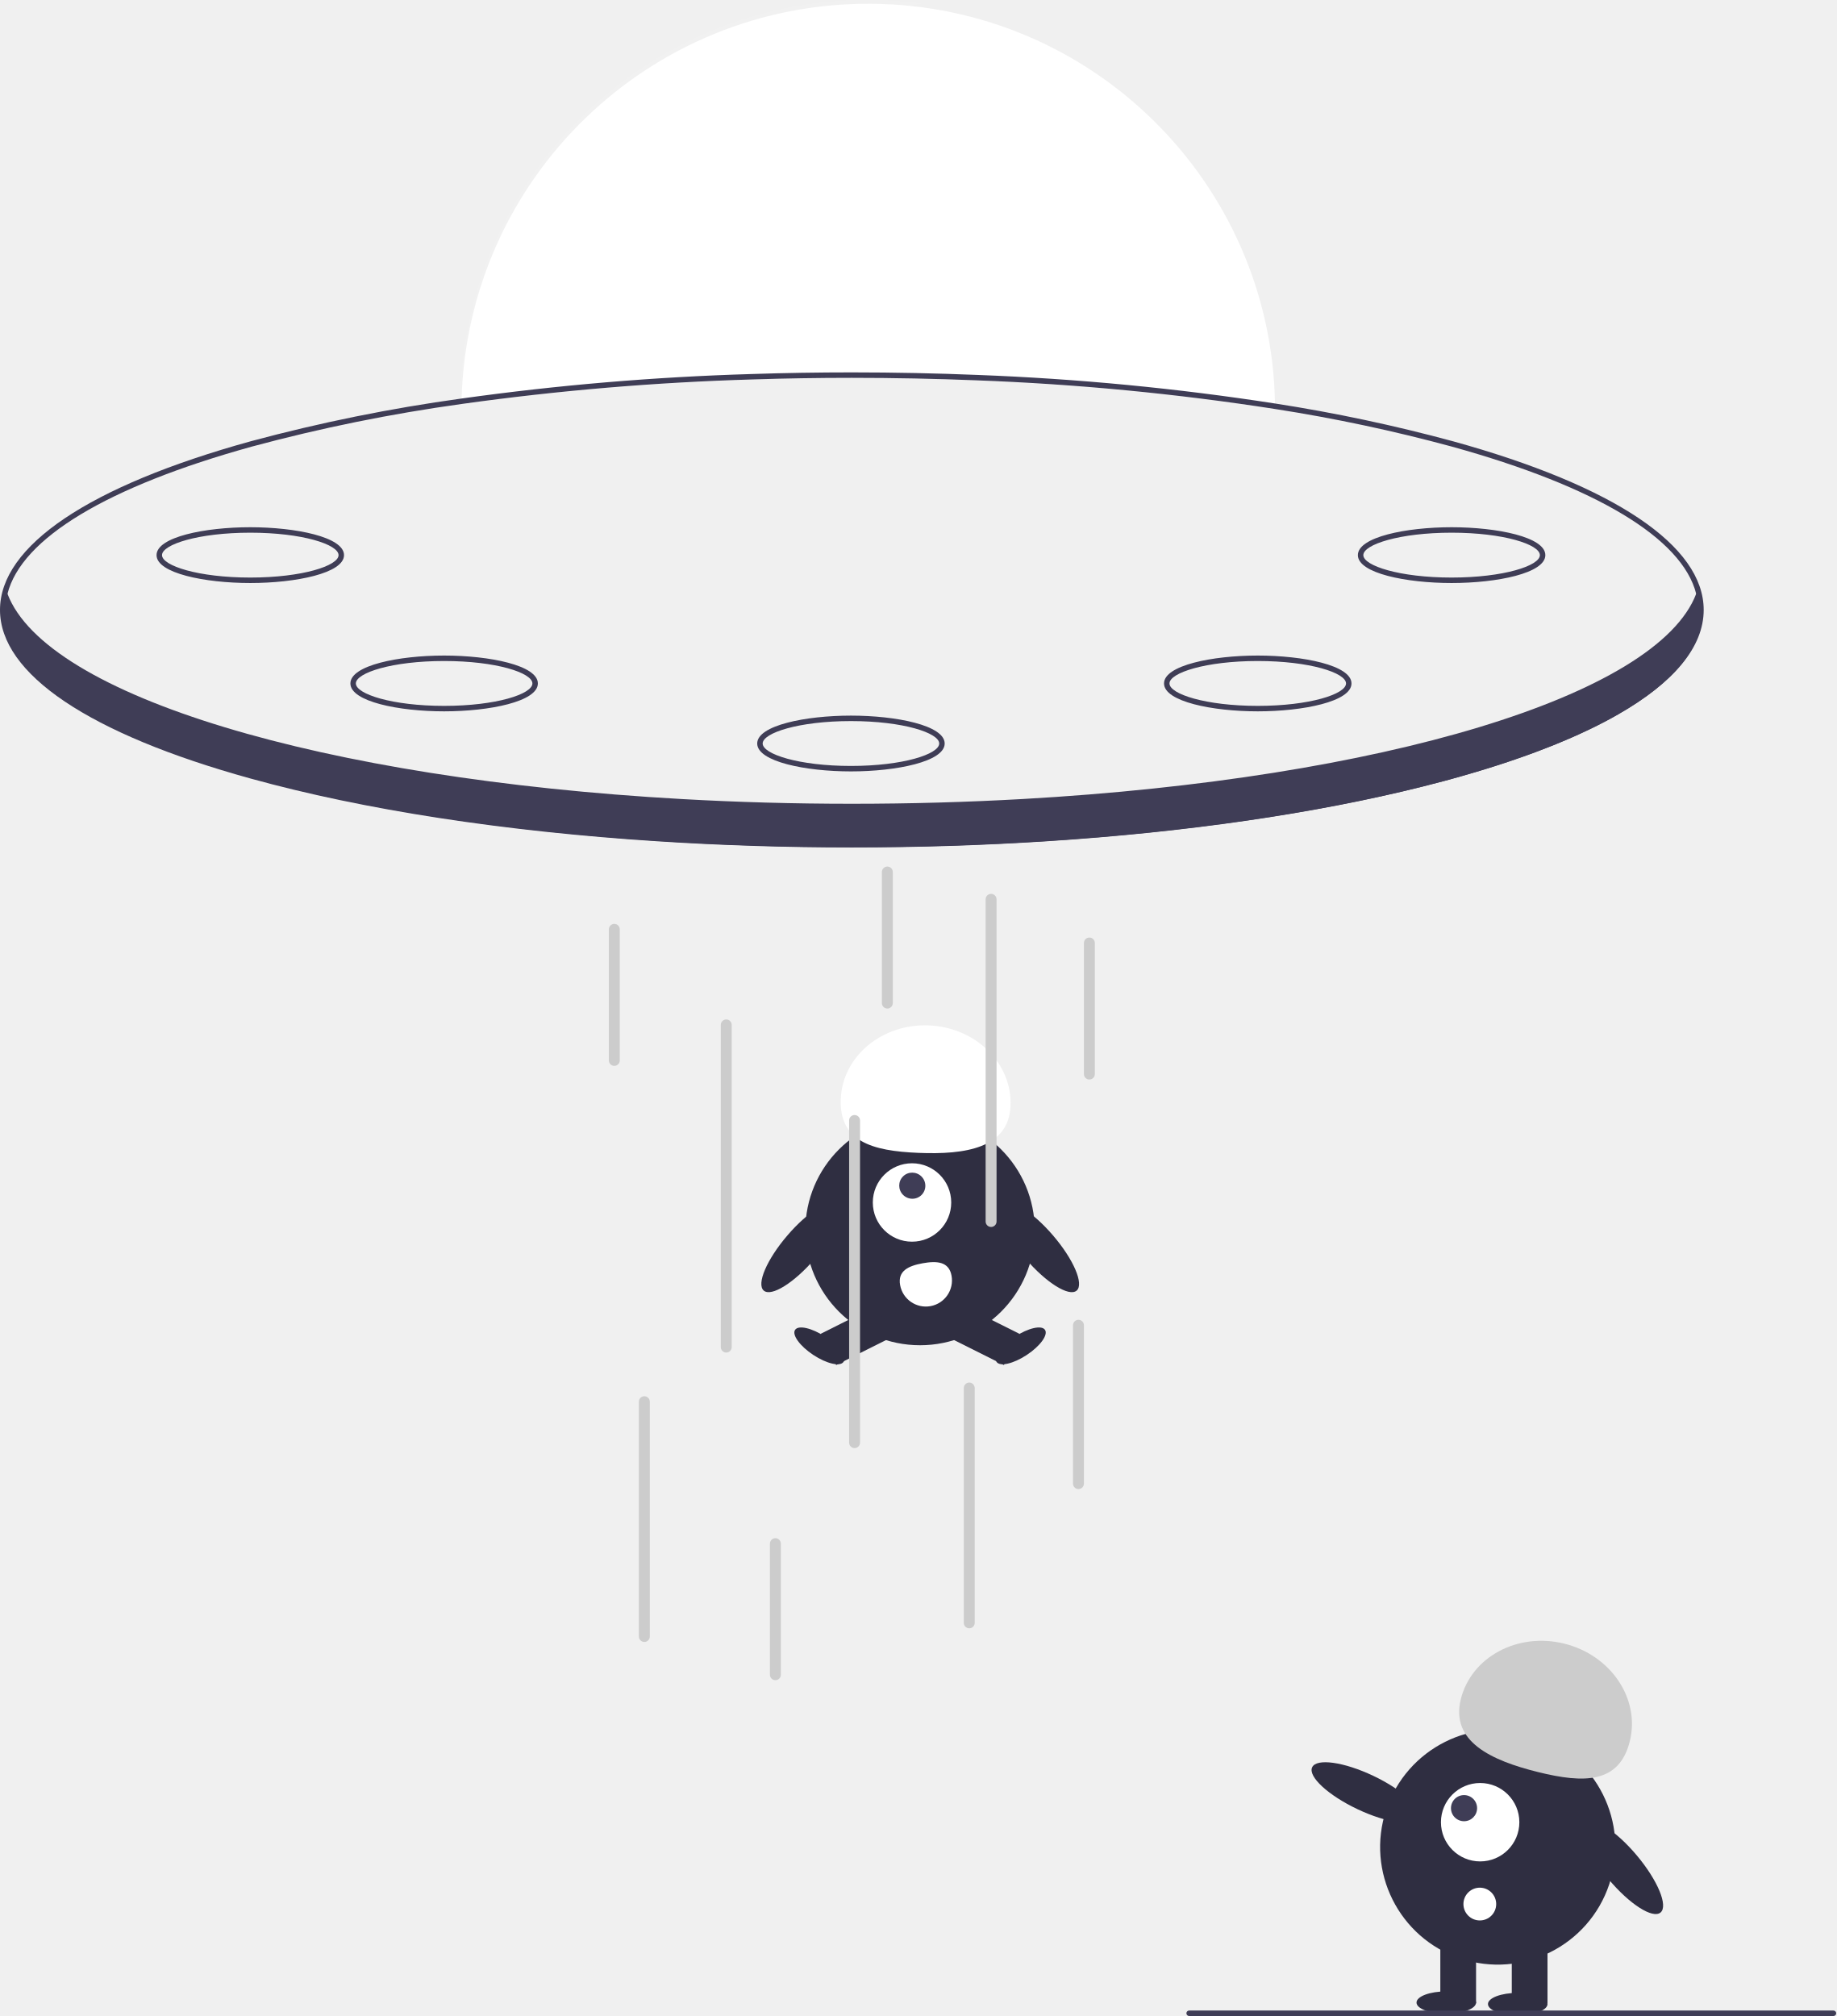
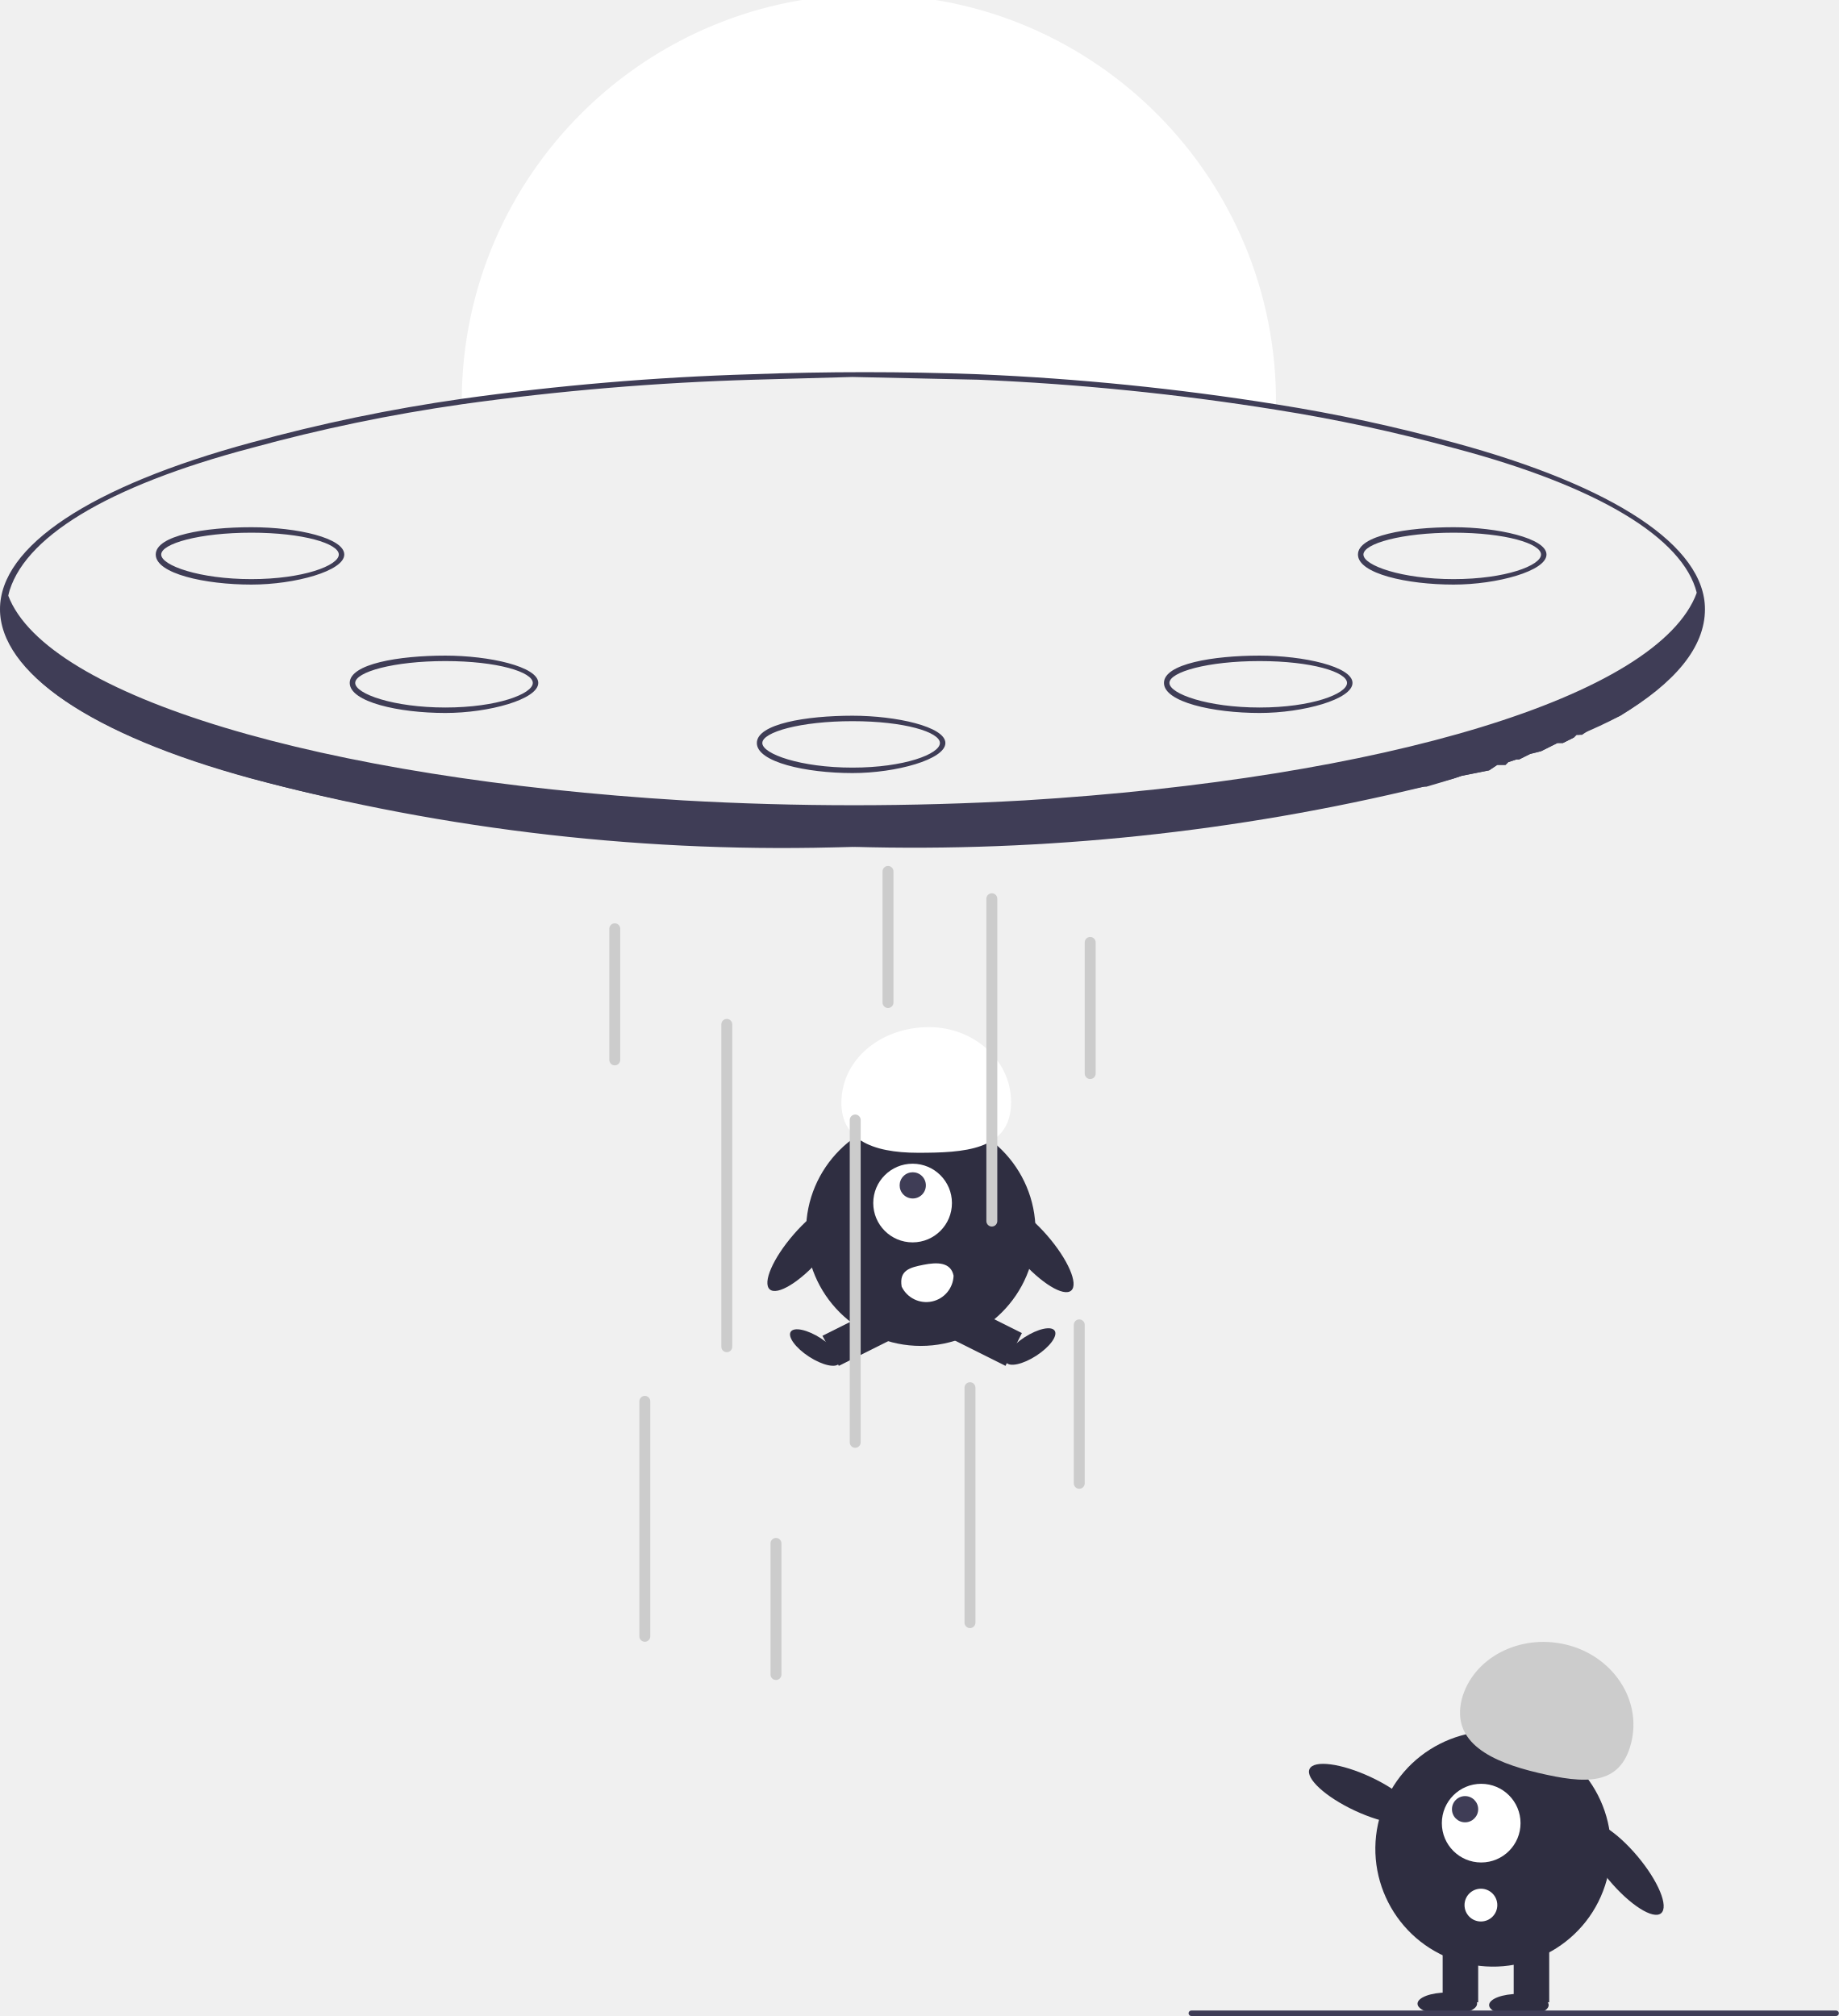
- <svg xmlns="http://www.w3.org/2000/svg" id="e3553d74-0590-491b-b28e-952d4d1eac83" data-name="Layer 1" width="672.532" height="738.394" viewBox="0 0 672.532 738.394">
-   <path d="M730.734,230.607c-46.62-7.44-99.71-11.41-155-11.41-50.6,0-99.35,3.32-142.98,9.58.01-.67.02-1.34.05-2.01a148.999,148.999,0,0,1,297.91,1.82C730.724,229.267,730.734,229.937,730.734,230.607Z" transform="translate(-263.7342 -80.80301)" fill="#ffffff" />
-   <g opacity="0.1">
-     <path d="M601.285,82.144A149.047,149.047,0,0,0,432.353,225.373c-.03.67-.04,1.34-.05,2.01,12.962-1.86,26.385-3.454,40.165-4.784A149.022,149.022,0,0,1,601.285,82.144Z" transform="translate(-263.7342 -80.80301)" fill="#fff" />
-   </g>
-   <path d="M795.914,242.427a600.121,600.121,0,0,0-65.2-13.84,943.364,943.364,0,0,0-108.74-10.45c-15.17-.62-30.62-.94-46.24-.94-12.38,0-24.66.2-36.77.6a973.29,973.29,0,0,0-106.16,8.97,624.292,624.292,0,0,0-77.25,15.66c-59.21,16.37-91.82,38.31-91.82,61.77s32.61,45.4,91.82,61.77c41.64,11.52,92.98,19.37,148.92,22.97,23.09,1.5,46.96,2.26,71.26,2.26,24.38,0,48.33-.77,71.49-2.27,50.91-3.29,98.01-10.1,137.43-20,.21-.06.41-.11.62-.16,2.66-.66,5.28-1.35,7.87-2.04.93-.26,1.85-.51,2.77-.76a.978.978,0,0,1,.16-.05c.88-.24,1.75-.49,2.62-.73,1.74-.5,3.46-.99,5.15-1.5.08-.02.15-.04.22-.06,1.47-.44,2.91-.88,4.34-1.32,1.17-.37,2.33-.73,3.48-1.1q1.261-.405,2.49-.81c.6-.2,1.19-.39,1.77-.59.79-.26,1.58-.53,2.36-.8.33-.11.66-.22.98-.34.75-.25,1.48-.51,2.21-.77.79-.28,1.58-.57,2.36-.85.65-.23,1.3-.47,1.94-.71.54-.21,1.07-.41,1.61-.61,1.47-.55,2.91-1.12,4.33-1.68.71-.29,1.42-.57,2.12-.86.69-.28,1.39-.57,2.07-.86q1.679-.705,3.3-1.41c.52-.24,1.05-.47,1.56-.69.39-.18.77-.35,1.16-.53.28-.12.56-.25.83-.38,1.01-.46,2.01-.93,2.99-1.4q5.64-2.7,10.53-5.52c20.45-11.71,31.24-24.7,31.24-38.2C887.734,280.737,855.124,258.797,795.914,242.427Zm-.54,121.62c-41.69,11.53-93.17,19.38-149.26,22.95-22.81,1.45-46.39,2.2-70.38,2.2-23.91,0-47.41-.74-70.15-2.19-56.18-3.56-107.74-11.41-149.49-22.96-58.27-16.12-90.36-37.37-90.36-59.85a24.118,24.118,0,0,1,.74-5.89c5.1-20.28,36.47-39.26,89.62-53.96a623.806,623.806,0,0,1,76.66-15.57,976.027,976.027,0,0,1,106.8-9q17.881-.585,36.18-.58c15.41,0,30.65.31,45.63.91a941.367,941.367,0,0,1,109.37,10.5A598.858,598.858,0,0,1,795.374,244.347c53.14,14.7,84.5,33.67,89.61,53.94a23.822,23.822,0,0,1,.75,5.91C885.734,326.677,853.644,347.927,795.374,364.047Z" transform="translate(-263.7342 -80.80301)" fill="#3f3d56" />
-   <path d="M887.164,305.107c0,13.36-11.01,26-30.67,37.29-3.27,1.88-6.79,3.72-10.53,5.52-.98.47-1.98.94-2.99,1.4-.27.13-.55.26-.83.38-.39.18-.77.35-1.16.53-.51.22-1.04.45-1.56.69q-1.62.705-3.3,1.41c-.68.29-1.38.58-2.07.86-.7.29-1.41.57-2.12.86-1.42.56-2.86,1.13-4.33,1.68-.54.2-1.07.4-1.61.61-.64.24-1.29.48-1.94.71-.78.28-1.57.57-2.36.85-.73.26-1.46.52-2.21.77-.32.12-.65.23-.98.34-.78.27-1.57.54-2.36.8-.58.2-1.17.39-1.77.59q-1.23.405-2.49.81c-1.15.37-2.31.73-3.48,1.1-1.43.44-2.87.88-4.34,1.32-.07.02-.14.04-.22.06-1.69.51-3.41,1-5.15,1.5-.87.24-1.74.49-2.62.73a.978.978,0,0,0-.16.05c-.92.25-1.84.5-2.77.76-2.58.68-5.21,1.37-7.87,2.04-.21.05-.41.1-.62.16-38.35,9.58-85.4,16.56-137.47,19.93-22.81,1.47-46.59,2.25-71.02,2.25-24.65,0-48.63-.79-71.62-2.29-137.24-8.95-239.38-43.03-239.38-83.71a25.072,25.072,0,0,1,1.12-7.3c.06.17.12.33.19.5,14.27,37.48,115.54,67.77,246.94,75.16,20.13,1.14,40.98,1.73,62.32,1.73,21.43,0,42.36-.6,62.57-1.74,131.29-7.42,232.46-37.72,246.68-75.17q.36-.9.63-1.8A25.305,25.305,0,0,1,887.164,305.107Z" transform="translate(-263.7342 -80.80301)" fill="#3f3d56" />
-   <path d="M355.404,294.343c-16.643,0-34.331-3.581-34.331-10.217s17.688-10.217,34.331-10.217,34.331,3.581,34.331,10.217S372.046,294.343,355.404,294.343Zm0-18.434c-19.053,0-32.331,4.331-32.331,8.217s13.278,8.217,32.331,8.217,32.331-4.331,32.331-8.217S374.457,275.909,355.404,275.909Z" transform="translate(-263.7342 -80.80301)" fill="#3f3d56" />
-   <path d="M426.403,341.343c-16.643,0-34.331-3.581-34.331-10.217s17.688-10.217,34.331-10.217c16.643,0,34.331,3.581,34.331,10.217S443.046,341.343,426.403,341.343Zm0-18.434c-19.053,0-32.331,4.331-32.331,8.217s13.278,8.217,32.331,8.217,32.331-4.331,32.331-8.217S445.456,322.909,426.403,322.909Z" transform="translate(-263.7342 -80.80301)" fill="#3f3d56" />
-   <path d="M795.403,294.343c-16.643,0-34.331-3.581-34.331-10.217s17.688-10.217,34.331-10.217c16.643,0,34.331,3.581,34.331,10.217S812.046,294.343,795.403,294.343Zm0-18.434c-19.053,0-32.331,4.331-32.331,8.217s13.278,8.217,32.331,8.217,32.331-4.331,32.331-8.217S814.456,275.909,795.403,275.909Z" transform="translate(-263.7342 -80.80301)" fill="#3f3d56" />
-   <path d="M724.403,341.343c-16.643,0-34.331-3.581-34.331-10.217s17.688-10.217,34.331-10.217c16.643,0,34.331,3.581,34.331,10.217S741.046,341.343,724.403,341.343Zm0-18.434c-19.053,0-32.331,4.331-32.331,8.217s13.278,8.217,32.331,8.217,32.331-4.331,32.331-8.217S743.456,322.909,724.403,322.909Z" transform="translate(-263.7342 -80.80301)" fill="#3f3d56" />
-   <path d="M575.403,363.343c-16.643,0-34.331-3.581-34.331-10.217s17.688-10.217,34.331-10.217c16.643,0,34.331,3.581,34.331,10.217S592.046,363.343,575.403,363.343Zm0-18.434c-19.053,0-32.331,4.331-32.331,8.217s13.278,8.217,32.331,8.217,32.331-4.331,32.331-8.217S594.456,344.909,575.403,344.909Z" transform="translate(-263.7342 -80.80301)" fill="#3f3d56" />
-   <circle cx="336.978" cy="450.704" r="42.012" fill="#2f2e41" />
-   <rect x="565.937" y="563.554" width="22.868" height="12.763" transform="translate(-457.8202 238.0583) rotate(-26.60099)" fill="#2f2e41" />
-   <ellipse cx="563.82" cy="573.748" rx="3.989" ry="10.636" transform="translate(-489.2755 647.8291) rotate(-56.60122)" fill="#2f2e41" />
-   <rect x="617.672" y="558.502" width="12.763" height="22.868" transform="translate(-428.7216 791.9256) rotate(-63.39901)" fill="#2f2e41" />
-   <ellipse cx="637.604" cy="573.748" rx="10.636" ry="3.989" transform="translate(-474.2674 364.9233) rotate(-33.39878)" fill="#2f2e41" />
-   <circle cx="334.037" cy="440.428" r="14.359" fill="#fff" />
-   <ellipse cx="597.87" cy="515.084" rx="4.766" ry="4.8" transform="translate(-452.8417 492.8192) rotate(-45)" fill="#3f3d56" />
-   <path d="M633.854,485.802c.632-15.554-12.773-28.728-29.941-29.425s-31.597,11.346-32.229,26.9,11.302,19.087,28.47,19.785S633.222,501.356,633.854,485.802Z" transform="translate(-263.7342 -80.80301)" fill="#ffffff" />
-   <ellipse cx="644.388" cy="537.568" rx="6.594" ry="21.006" transform="translate(-458.4377 468.6175) rotate(-40.64516)" fill="#2f2e41" />
-   <ellipse cx="557.154" cy="537.568" rx="21.006" ry="6.594" transform="translate(-477.3791 529.3527) rotate(-49.35484)" fill="#2f2e41" />
-   <path d="M612.251,548.064a9.572,9.572,0,0,1-18.835,3.429l-.003-.018c-.942-5.202,3.08-7.043,8.283-7.985S611.309,542.862,612.251,548.064Z" transform="translate(-263.7342 -80.80301)" fill="#fff" />
-   <path d="M529.734,576.197a2,2,0,0,1-2-2v-118a2,2,0,0,1,4,0v118A2,2,0,0,1,529.734,576.197Z" transform="translate(-263.7342 -80.80301)" fill="#ccc" />
-   <path d="M499.734,682.197a2,2,0,0,1-2-2v-86a2,2,0,1,1,4,0v86A2,2,0,0,1,499.734,682.197Z" transform="translate(-263.7342 -80.80301)" fill="#ccc" />
-   <path d="M576.734,611.197a2,2,0,0,1-2-2v-118a2,2,0,1,1,4,0v118A2,2,0,0,1,576.734,611.197Z" transform="translate(-263.7342 -80.80301)" fill="#ccc" />
-   <path d="M547.734,696.197a2,2,0,0,1-2-2v-48a2,2,0,1,1,4,0v48A2,2,0,0,1,547.734,696.197Z" transform="translate(-263.7342 -80.80301)" fill="#ccc" />
-   <path d="M588.734,450.197a2,2,0,0,1-2-2v-48a2,2,0,0,1,4,0v48A2,2,0,0,1,588.734,450.197Z" transform="translate(-263.7342 -80.80301)" fill="#ccc" />
-   <path d="M488.734,471.197a2,2,0,0,1-2-2v-48a2,2,0,0,1,4,0v48A2,2,0,0,1,488.734,471.197Z" transform="translate(-263.7342 -80.80301)" fill="#ccc" />
-   <path d="M662.734,476.197a2,2,0,0,1-2-2v-48a2,2,0,1,1,4,0v48A2,2,0,0,1,662.734,476.197Z" transform="translate(-263.7342 -80.80301)" fill="#ccc" />
-   <path d="M658.734,626.197a2,2,0,0,1-2-2v-58a2,2,0,1,1,4,0v58A2,2,0,0,1,658.734,626.197Z" transform="translate(-263.7342 -80.80301)" fill="#ccc" />
-   <path d="M618.734,677.197a2,2,0,0,1-2-2v-86a2,2,0,1,1,4,0v86A2,2,0,0,1,618.734,677.197Z" transform="translate(-263.7342 -80.80301)" fill="#ccc" />
-   <path d="M626.734,530.197a2,2,0,0,1-2-2v-118a2,2,0,1,1,4,0v118A2,2,0,0,1,626.734,530.197Z" transform="translate(-263.7342 -80.80301)" fill="#ccc" />
-   <ellipse cx="858.104" cy="764.783" rx="6.76" ry="21.534" transform="translate(-554.5318 648.4649) rotate(-39.93837)" fill="#2f2e41" />
-   <circle cx="812.297" cy="757.305" r="43.067" transform="translate(-426.7515 1207.633) rotate(-71.56505)" fill="#2f2e41" />
-   <rect x="553.707" y="710.302" width="13.084" height="23.442" fill="#2f2e41" />
-   <rect x="527.54" y="710.302" width="13.084" height="23.442" fill="#2f2e41" />
-   <ellipse cx="555.888" cy="734.016" rx="10.903" ry="4.089" fill="#2f2e41" />
-   <ellipse cx="529.72" cy="733.471" rx="10.903" ry="4.089" fill="#2f2e41" />
-   <path d="M798.774,703.169c3.846-15.487,20.821-24.601,37.915-20.356s27.834,20.24,23.989,35.727-16.604,15.537-33.698,11.292S794.928,718.656,798.774,703.169Z" transform="translate(-263.7342 -80.80301)" fill="#ccc" />
-   <ellipse cx="763.788" cy="737.322" rx="6.76" ry="21.534" transform="translate(-493.4425 1030.659) rotate(-64.62574)" fill="#2f2e41" />
-   <circle cx="542.124" cy="667.415" r="14.359" fill="#fff" />
-   <circle cx="536.222" cy="662.268" r="4.786" fill="#3f3d56" />
-   <circle cx="542" cy="697.394" r="6" fill="#fff" />
-   <path d="M935.266,819.197h-236a1,1,0,0,1,0-2h236a1,1,0,0,1,0,2Z" transform="translate(-263.7342 -80.80301)" fill="#3f3d56" />
+ <svg xmlns="http://www.w3.org/2000/svg" data-name="Layer 1" viewBox="0 0 673 738">
+   <defs />
+   <path fill="#fff" d="M467 150a999 999 0 00-298-2v-2a149 149 0 01298 2v2z" />
+   <path fill="#fff" d="M338 1a149 149 0 00-169 144v2l40-5A149 149 0 01338 1z" opacity=".1" />
+   <path fill="#3f3d56" d="M532 162a600 600 0 00-65-14 943 943 0 00-109-11 1134 1134 0 00-83 0 973 973 0 00-106 9 624 624 0 00-77 16c-59 16-92 38-92 61s33 46 92 62a755 755 0 00220 25 1109 1109 0 00209-22h1a473 473 0 0010-3l3-1 5-1 5-1 3-2h3l1-1 3-1h1l2-1 2-1a109 109 0 004-1l4-2 2-1h2l4-2 1-1h2l3-2 11-5c20-12 31-25 31-39 0-23-33-45-92-61zm0 121a755 755 0 01-220 25c-24 0-47 0-70-2-56-3-108-11-150-23-58-16-90-37-90-60a24 24 0 011-5c5-21 36-40 89-54a624 624 0 0177-16 976 976 0 01107-9l36-1 46 1a941 941 0 01109 11 599 599 0 0165 14c53 14 84 33 89 53a24 24 0 011 6c0 23-32 44-90 60z" />
+   <path fill="#3f3d56" d="M623 224c0 14-11 26-30 38a163 163 0 01-15 7h-1l-1 1-4 2h-2l-2 1-4 2a106 106 0 00-4 1l-2 1-2 1h-1l-3 1-1 1h-3l-3 2-5 1-5 1-3 1a382 382 0 00-11 3 790 790 0 01-209 22c-24 0-48 0-71-2-137-9-240-43-240-84a25 25 0 012-7v1c14 37 115 67 247 75a1104 1104 0 00125 0c131-8 232-38 246-76l1-1a25 25 0 011 8zM92 214c-17 0-35-4-35-11s18-10 35-10 34 4 34 10-18 11-34 11zm0-19c-19 0-33 4-33 8s14 9 33 9 32-5 32-9-13-8-32-8z" />
+   <path fill="#3f3d56" d="M163 261c-17 0-35-4-35-11s18-10 35-10c16 0 34 4 34 10s-18 11-34 11zm0-19c-19 0-33 4-33 8s14 9 33 9 32-5 32-9-13-8-32-8zM532 214c-17 0-35-4-35-11s18-10 35-10c16 0 34 4 34 10s-18 11-34 11zm0-19c-19 0-33 4-33 8s14 9 33 9 32-5 32-9-13-8-32-8zM461 261c-17 0-35-4-35-11s18-10 35-10c16 0 34 4 34 10s-18 11-34 11zm0-19c-19 0-33 4-33 8s14 9 33 9 32-5 32-9-13-8-32-8zM312 283c-17 0-35-4-35-11s18-10 35-10c16 0 34 4 34 10s-18 11-34 11zm0-19c-19 0-33 4-33 8s14 9 33 9 32-5 32-9-13-8-32-8z" />
+   <circle cx="337" cy="450.7" r="42" fill="#2f2e41" />
+   <path fill="#2f2e41" d="M301 489l20-10 6 11-20 10z" />
+   <ellipse cx="563.8" cy="573.7" fill="#2f2e41" rx="4" ry="10.6" transform="rotate(-57 357 778)" />
+   <path fill="#2f2e41" d="M348 490l6-12 20 10-6 12z" />
+   <ellipse cx="637.6" cy="573.7" fill="#2f2e41" rx="10.6" ry="4" transform="rotate(-33 371 973)" />
+   <circle cx="334" cy="440.4" r="14.4" fill="#fff" />
+   <circle cx="597.9" cy="515.1" r="4.8" fill="#3f3d56" transform="rotate(-45 368 793)" />
+   <path fill="#fff" d="M370 405c1-16-13-29-30-29s-31 11-32 26 11 20 28 20 33-1 34-17z" />
+   <ellipse cx="644.4" cy="537.6" fill="#2f2e41" rx="6.6" ry="21" transform="rotate(-41 403 853)" />
+   <ellipse cx="557.2" cy="537.6" fill="#2f2e41" rx="21" ry="6.6" transform="rotate(-49 337 784)" />
+   <path fill="#fff" d="M349 467a10 10 0 01-19 4c-1-6 3-7 8-8s10-1 11 4z" />
+   <path fill="#ccc" d="M266 495a2 2 0 01-2-2V375a2 2 0 014 0v118a2 2 0 01-2 2zM236 601a2 2 0 01-2-2v-86a2 2 0 114 0v86a2 2 0 01-2 2zM313 530a2 2 0 01-2-2V410a2 2 0 114 0v118a2 2 0 01-2 2zM284 615a2 2 0 01-2-2v-48a2 2 0 114 0v48a2 2 0 01-2 2zM325 369a2 2 0 01-2-2v-48a2 2 0 014 0v48a2 2 0 01-2 2zM225 390a2 2 0 01-2-2v-48a2 2 0 014 0v48a2 2 0 01-2 2zM399 395a2 2 0 01-2-2v-48a2 2 0 114 0v48a2 2 0 01-2 2zM395 545a2 2 0 01-2-2v-58a2 2 0 114 0v58a2 2 0 01-2 2zM355 596a2 2 0 01-2-2v-86a2 2 0 114 0v86a2 2 0 01-2 2zM363 449a2 2 0 01-2-2V329a2 2 0 114 0v118a2 2 0 01-2 2z" />
+   <ellipse cx="858.1" cy="764.8" fill="#2f2e41" rx="6.8" ry="21.5" transform="rotate(-40 615 1087)" />
+   <circle cx="812.3" cy="757.3" r="43.1" fill="#2f2e41" transform="rotate(-72 624 900)" />
+   <path fill="#2f2e41" d="M554 710h13v23h-13zM528 710h13v23h-13z" />
+   <ellipse cx="555.9" cy="734" fill="#2f2e41" rx="10.9" ry="4.1" />
+   <ellipse cx="529.7" cy="733.5" fill="#2f2e41" rx="10.9" ry="4.1" />
+   <path fill="#ccc" d="M535 622c4-15 21-24 38-20s28 20 24 36-17 15-34 11-32-11-28-27z" />
+   <ellipse cx="763.8" cy="737.3" fill="#2f2e41" rx="6.8" ry="21.5" transform="rotate(-65 568 905)" />
+   <circle cx="542.1" cy="667.4" r="14.4" fill="#fff" />
+   <circle cx="536.2" cy="662.3" r="4.8" fill="#3f3d56" />
+   <circle cx="542" cy="697.4" r="6" fill="#fff" />
+   <path fill="#3f3d56" d="M672 738H436a1 1 0 010-2h236a1 1 0 010 2z" />
</svg>
